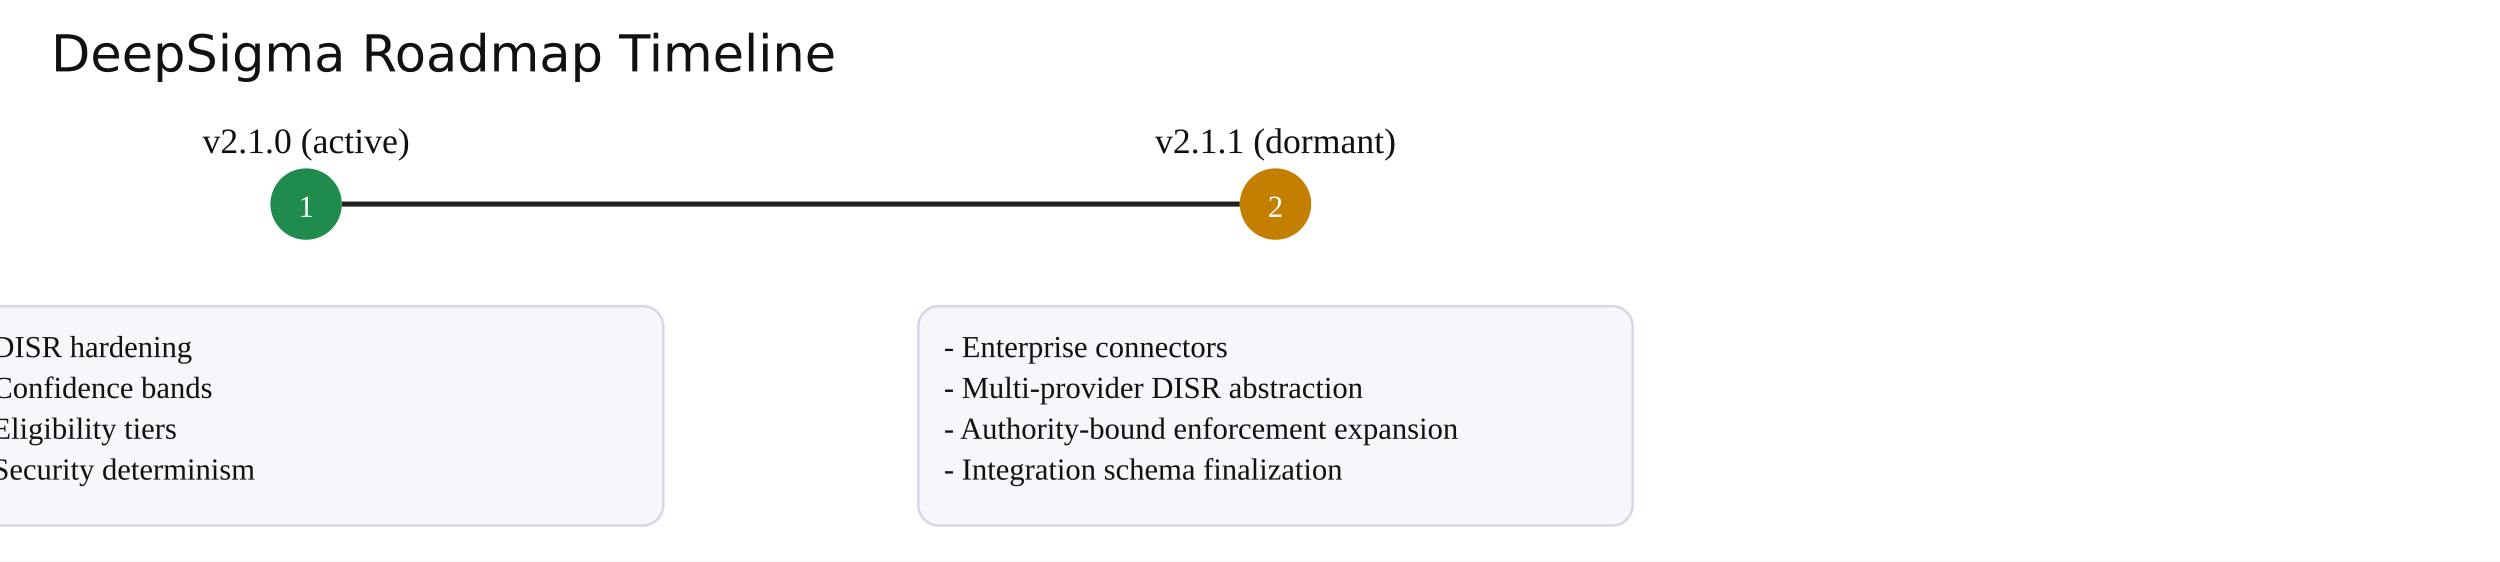
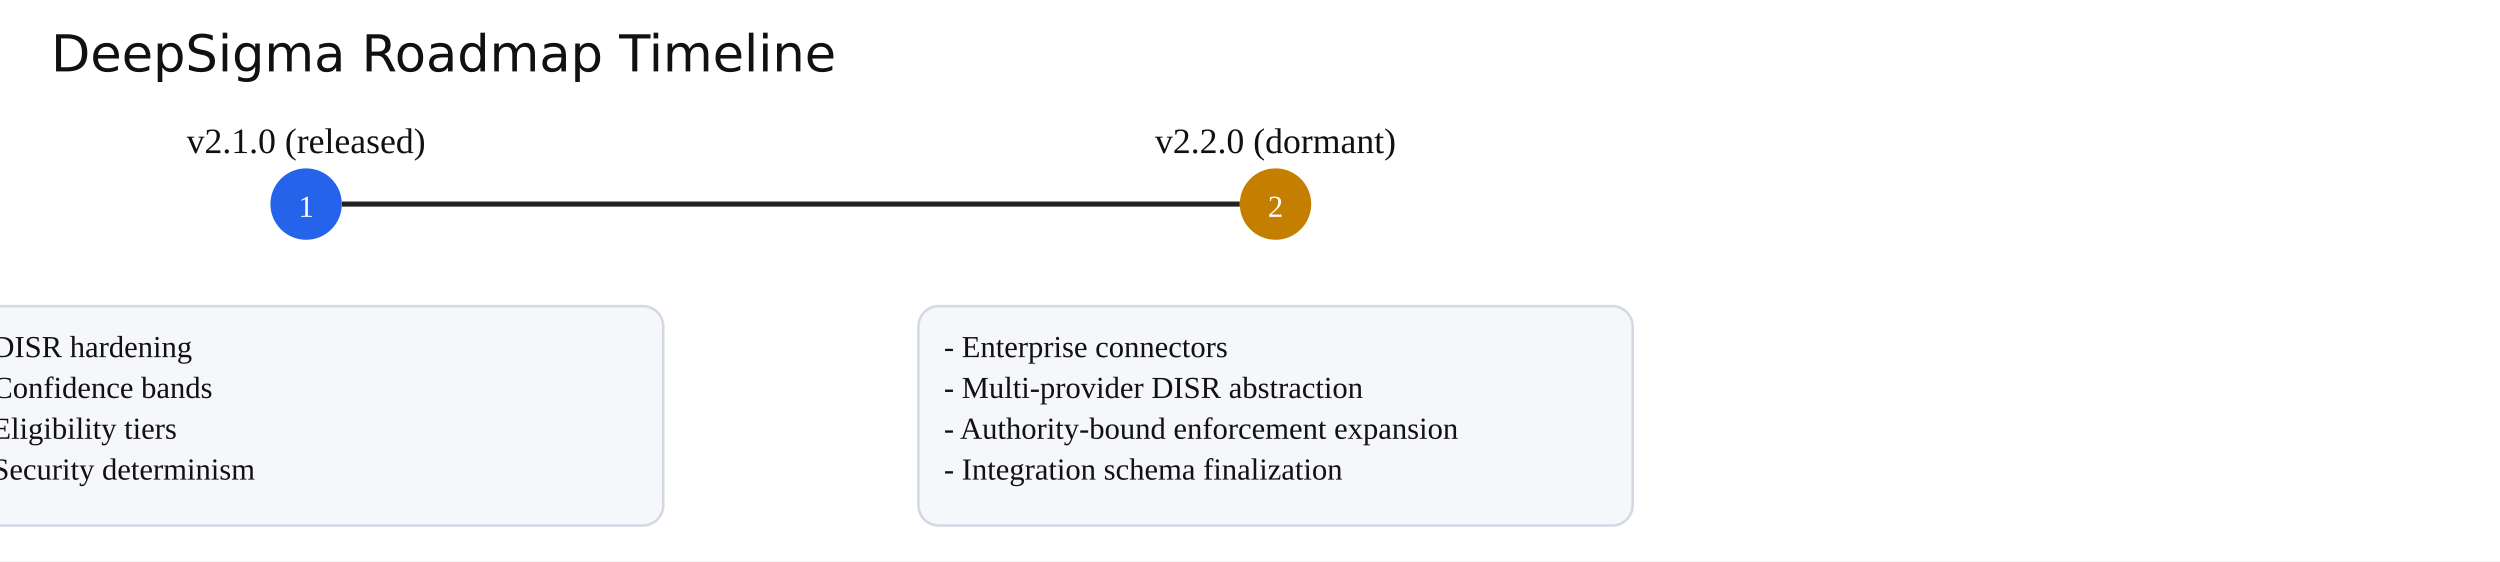
<svg xmlns="http://www.w3.org/2000/svg" width="980" height="220" role="img" aria-label="Roadmap timeline">
  <rect width="100%" height="100%" fill="#fff" />
  <text x="20" y="28" font-size="20" font-family="DejaVu Sans,Verdana,sans-serif" fill="#111">DeepSigma Roadmap Timeline</text>
  <line x1="134" y1="80" x2="486" y2="80" stroke="#222" stroke-width="2" />
-   <circle cx="120" cy="80" r="14" fill="#1F8B4C" />
+   <circle cx="120" cy="80" r="14" fill="#2563EB" />
  <circle cx="500" cy="80" r="14" fill="#C47F00" />
-   <text x="120" y="60" text-anchor="middle" font-size="14" fill="#111">v2.1.0 (active)</text>
+   <text x="120" y="60" text-anchor="middle" font-size="14" fill="#111">v2.1.0 (released)</text>
  <text x="120" y="85" text-anchor="middle" font-size="12" fill="#fff">1</text>
-   <text x="500" y="60" text-anchor="middle" font-size="14" fill="#111">v2.1.1 (dormant)</text>
+   <text x="500" y="60" text-anchor="middle" font-size="14" fill="#111">v2.2.0 (dormant)</text>
  <text x="500" y="85" text-anchor="middle" font-size="12" fill="#fff">2</text>
  <rect x="-20" y="120" width="280" height="86" rx="8" fill="#f5f7fb" stroke="#d4d8e3" />
  <text x="-10" y="140" font-size="12" fill="#111">- DISR hardening</text>
  <text x="-10" y="156" font-size="12" fill="#111">- Confidence bands</text>
  <text x="-10" y="172" font-size="12" fill="#111">- Eligibility tiers</text>
  <text x="-10" y="188" font-size="12" fill="#111">- Security determinism</text>
  <rect x="360" y="120" width="280" height="86" rx="8" fill="#f5f7fb" stroke="#d4d8e3" />
  <text x="370" y="140" font-size="12" fill="#111">- Enterprise connectors</text>
  <text x="370" y="156" font-size="12" fill="#111">- Multi-provider DISR abstraction</text>
  <text x="370" y="172" font-size="12" fill="#111">- Authority-bound enforcement expansion</text>
  <text x="370" y="188" font-size="12" fill="#111">- Integration schema finalization</text>
</svg>
